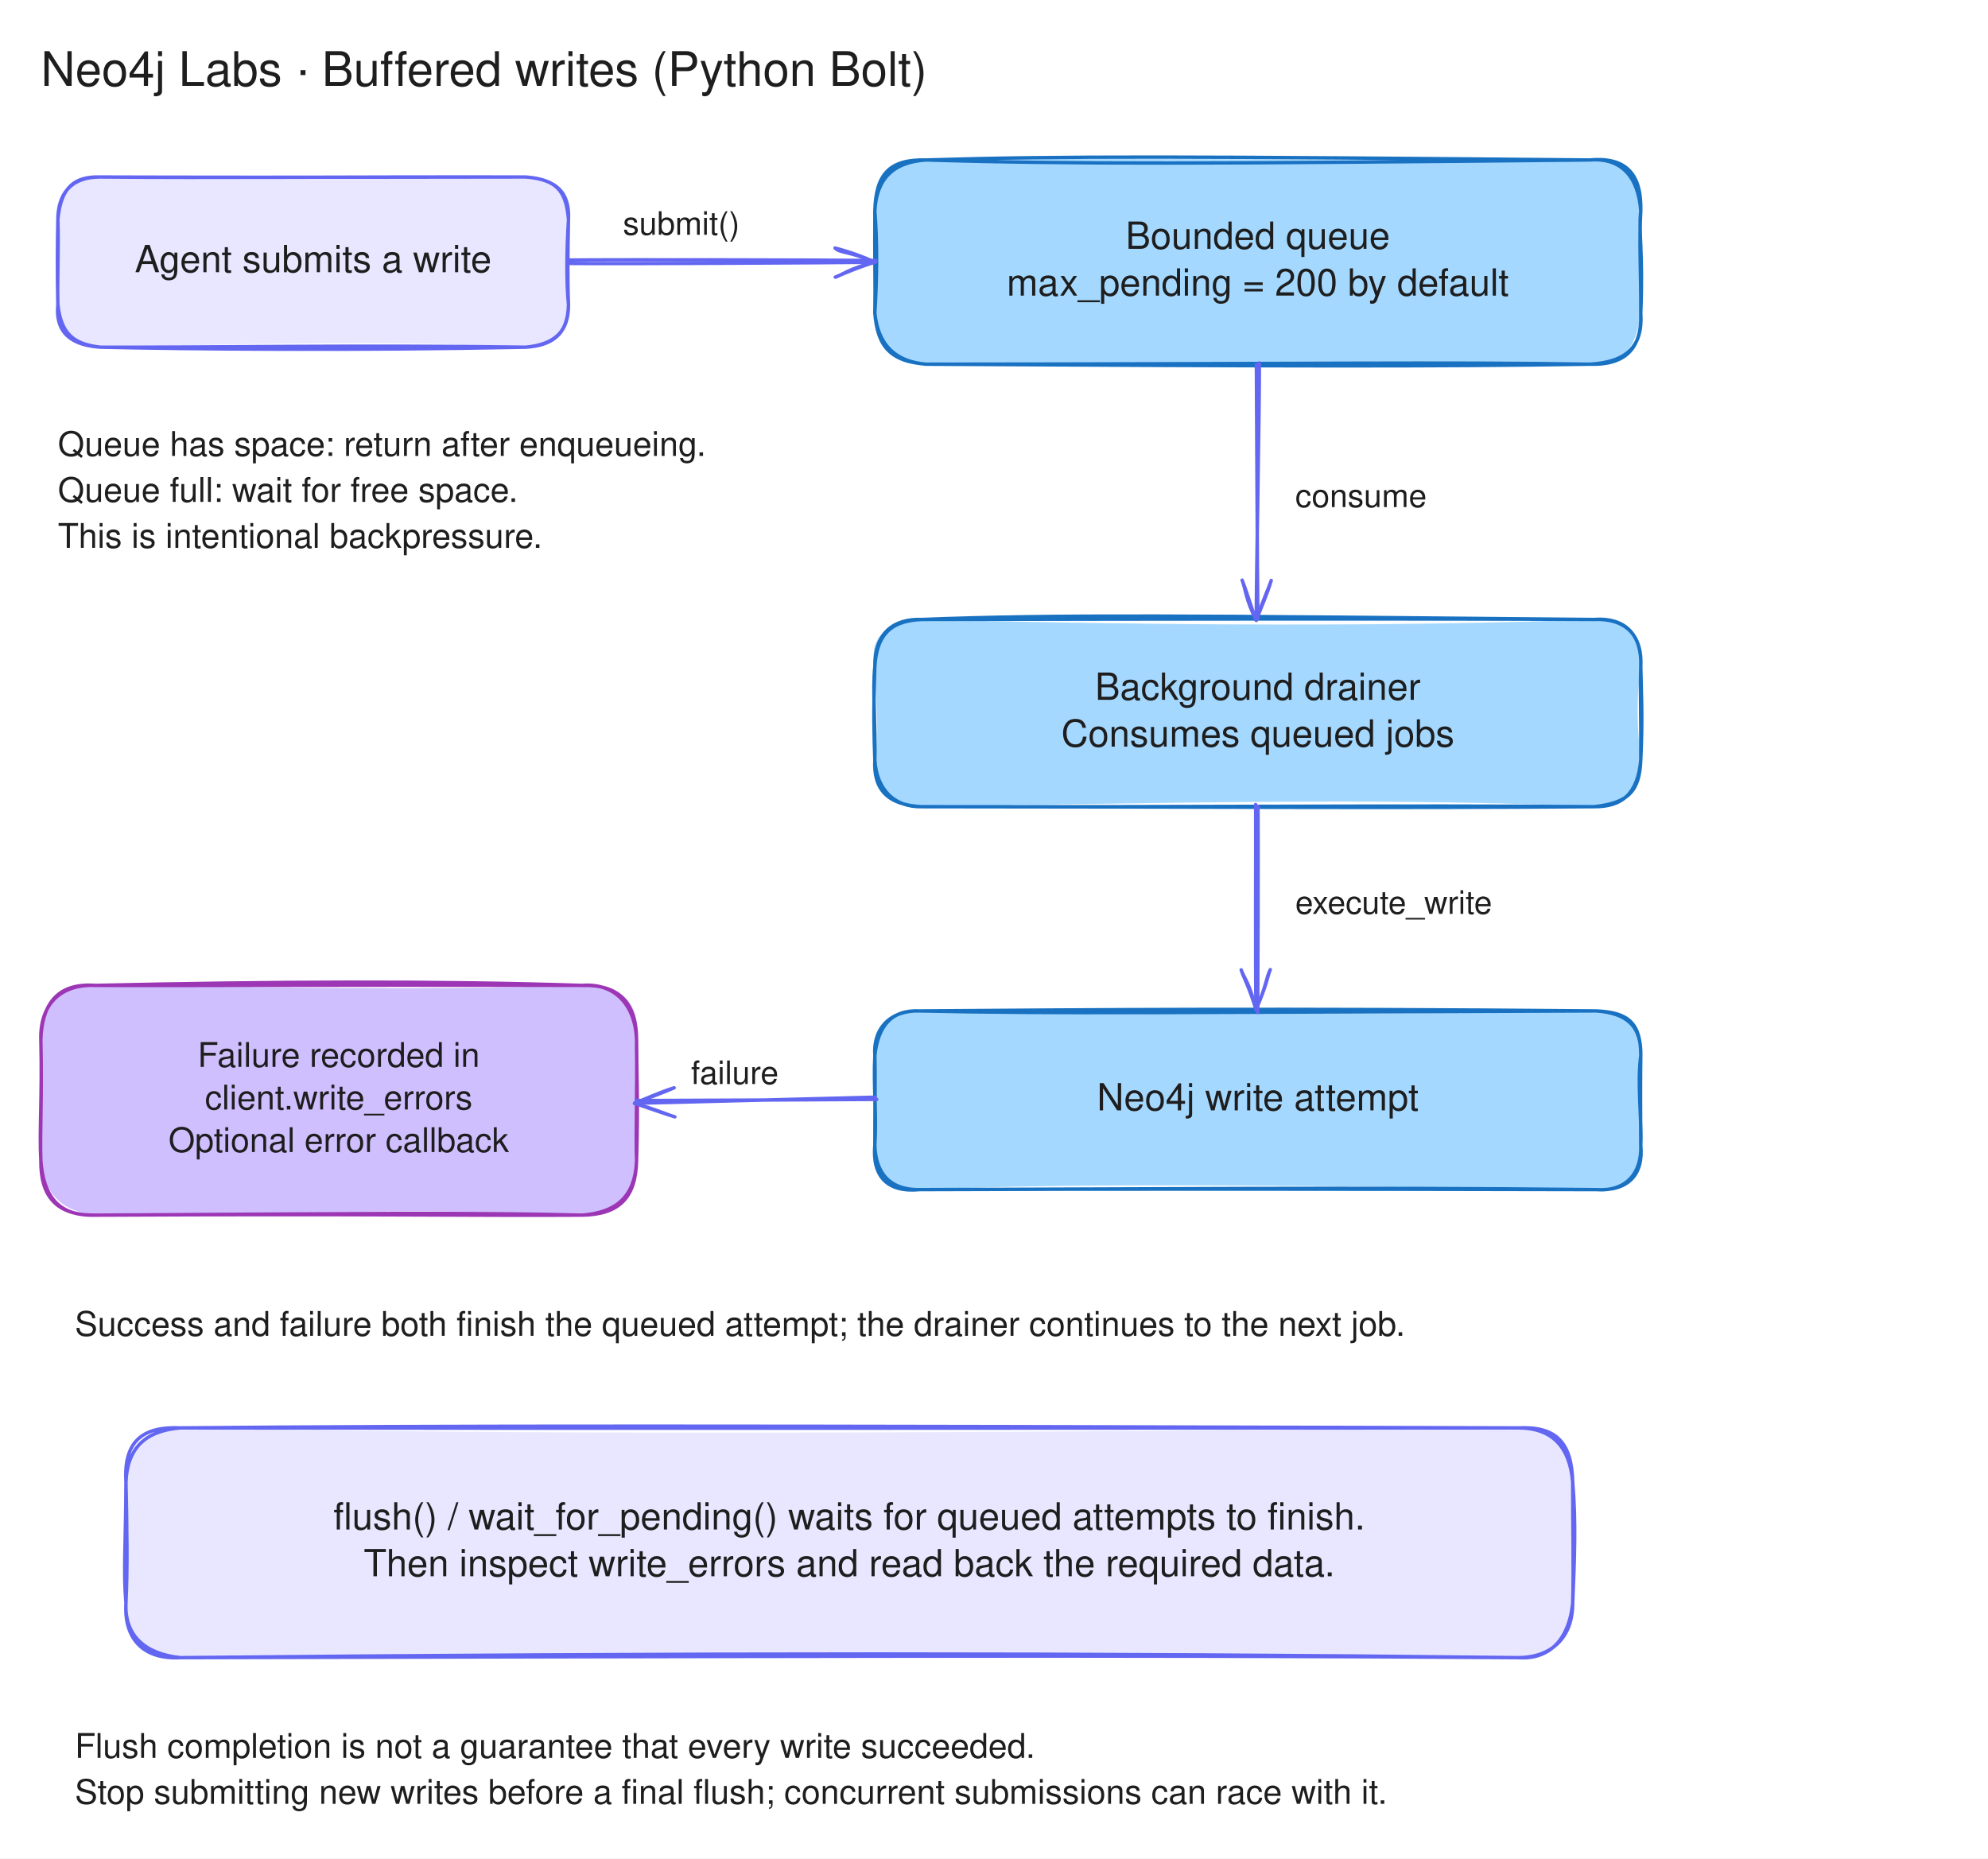
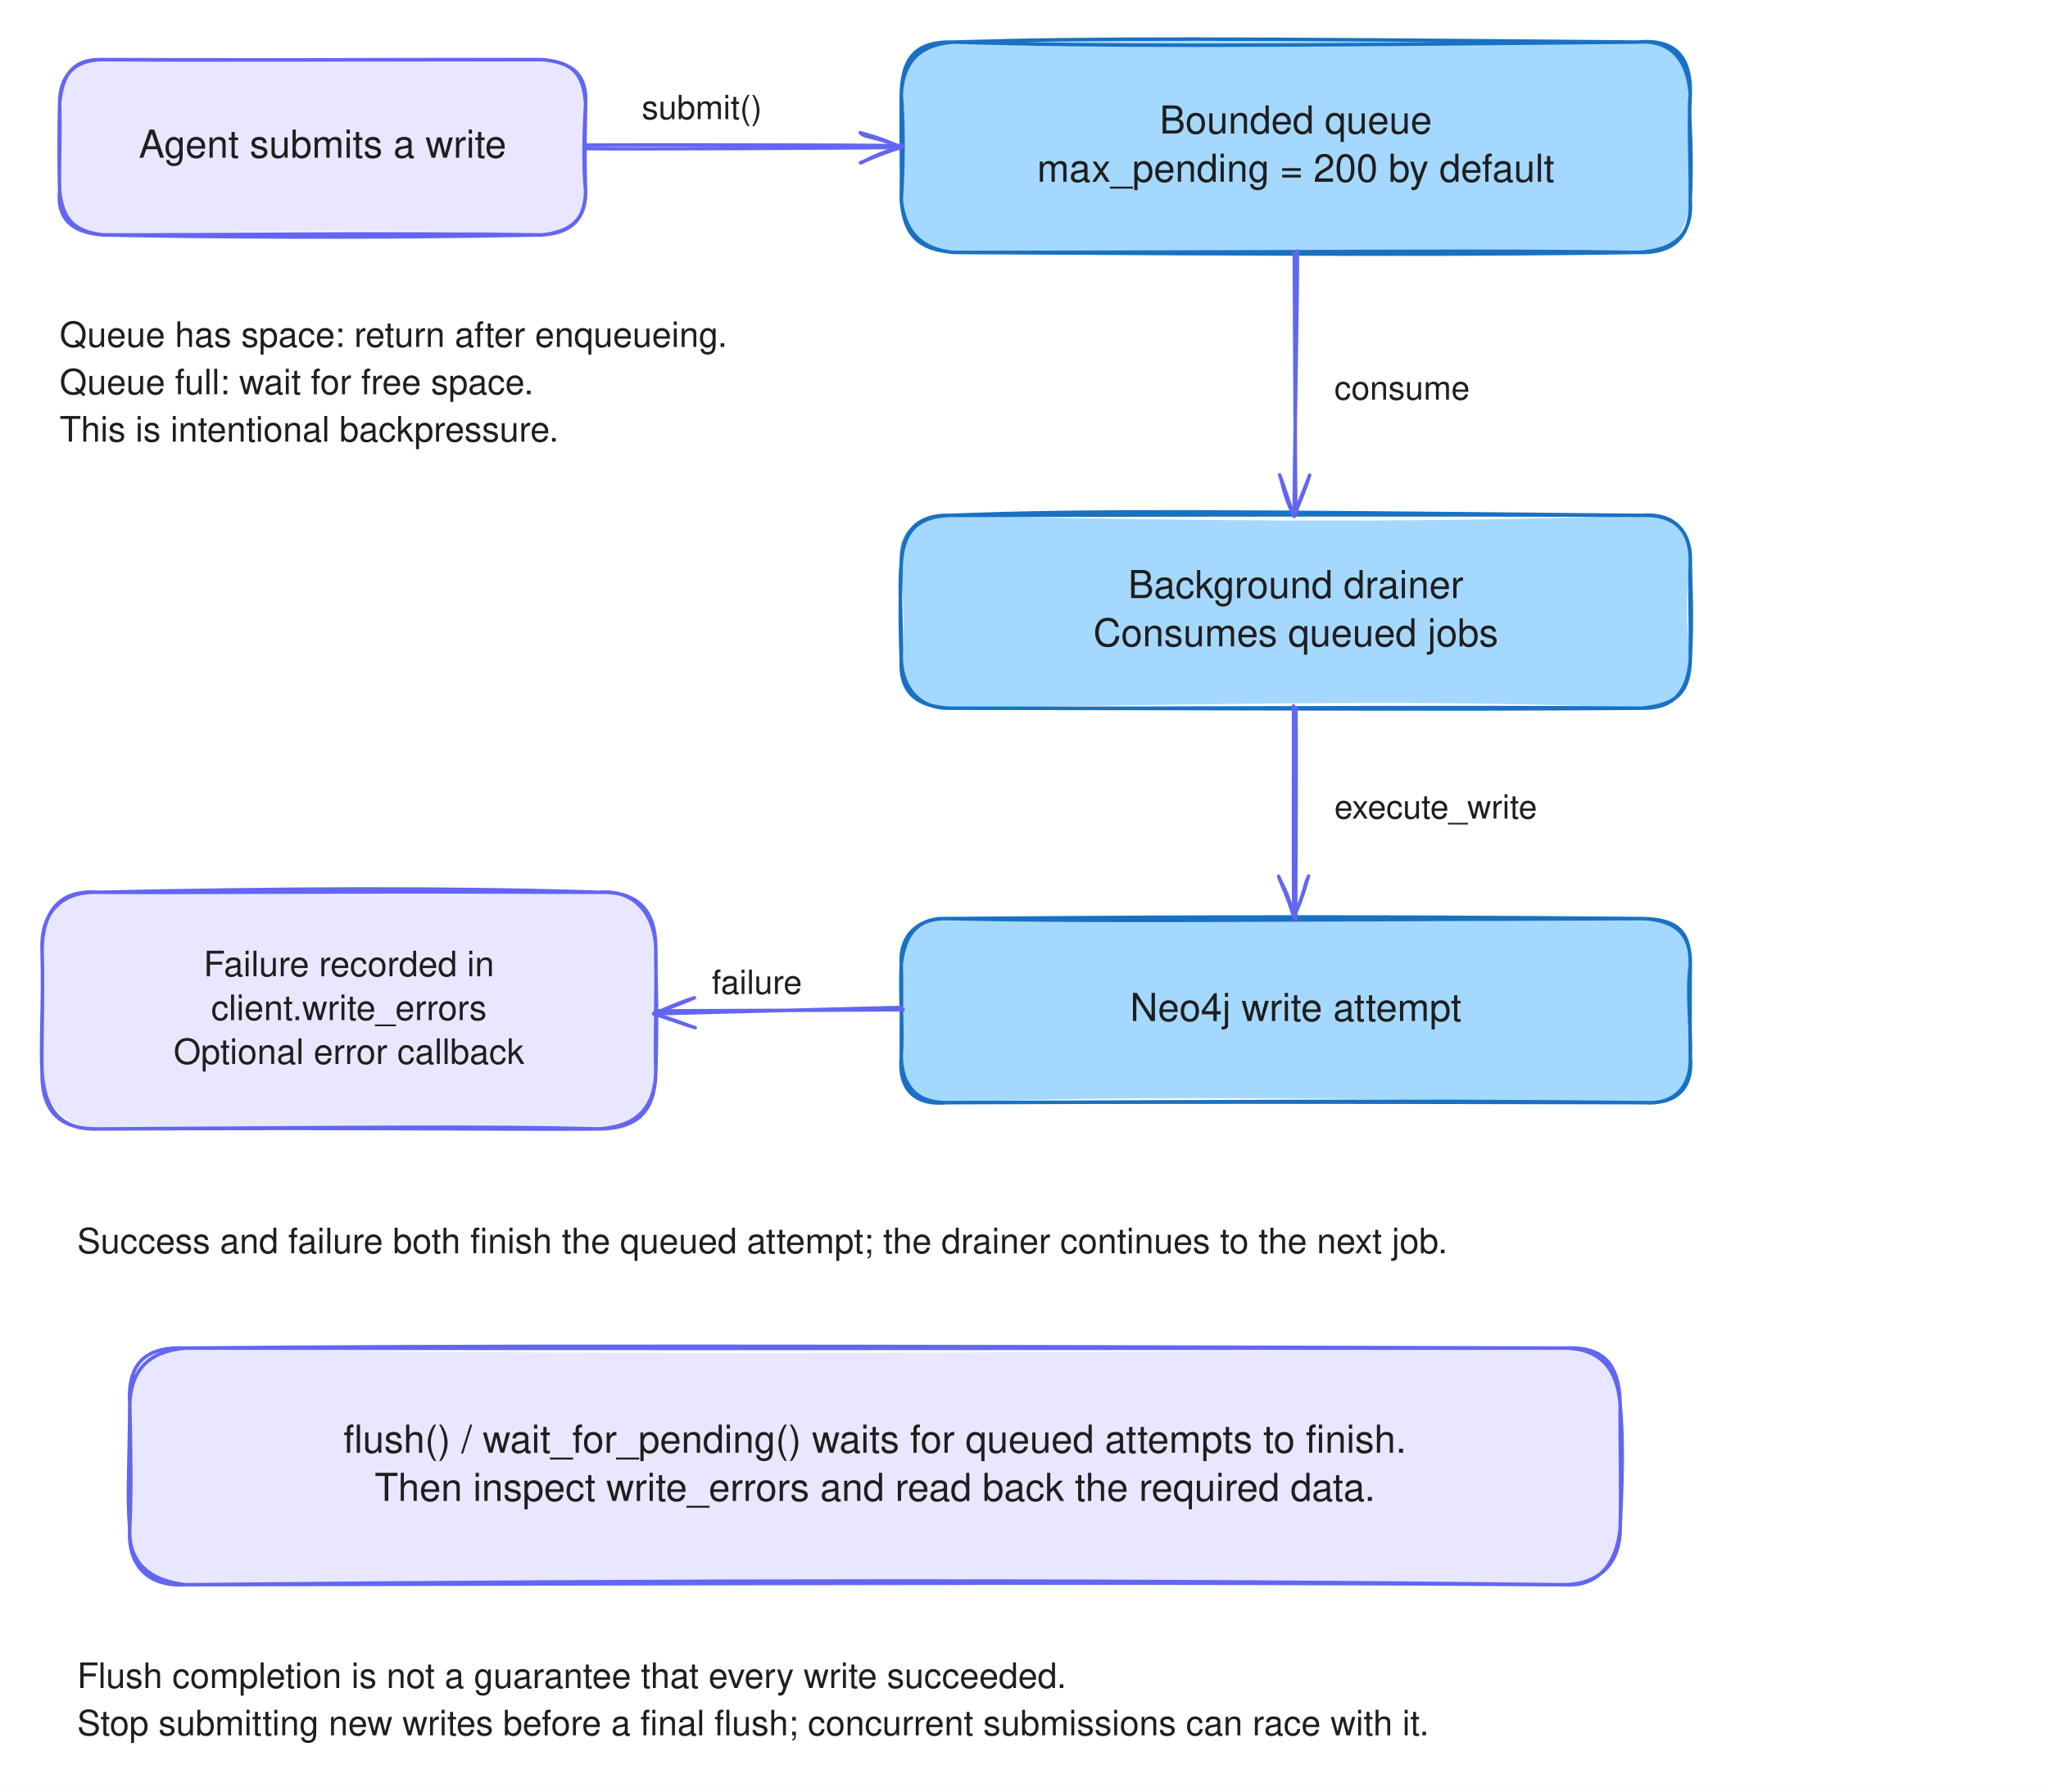
- <svg xmlns="http://www.w3.org/2000/svg" version="1.1" viewBox="0 0 1168 1092" width="1168" height="1092">
+ <svg xmlns="http://www.w3.org/2000/svg" version="1.1" viewBox="0 0 1168 1022" width="1168" height="1022">
  <defs>
    <style class="style-fonts">
      </style>
  </defs>
-   <rect x="0" y="0" width="1168" height="1092" fill="#ffffff" />
-   <g transform="translate(24 24) rotate(0 490 18.9)">
-     <text x="0" y="26.461" font-family="Helvetica, Segoe UI Emoji" font-size="28px" fill="#1e1e1e" text-anchor="start" style="white-space: pre;" direction="ltr" dominant-baseline="alphabetic">Neo4j Labs · Buffered writes (Python Bolt)</text>
-   </g>
-   <g stroke-linecap="round" transform="translate(34 104) rotate(0 150 50)">
+   <rect x="0" y="0" width="1168" height="1022" fill="#ffffff" />
+   <g stroke-linecap="round" transform="translate(34 34) rotate(0 150 50)">
    <path d="M25 0 C78.01 -0.55, 136.63 -0.76, 275 0 C289.47 -0.58, 299.97 7.41, 300 25 C297.91 40.61, 300.97 49.53, 300 75 C301.53 94.79, 292.96 96.64, 275 100 C205.33 96.39, 138.96 97.38, 25 100 C9.55 99.93, 0.36 88.25, 0 75 C-1.15 57.78, 2.48 38.58, 0 25 C-0.95 11.03, 6.95 2.25, 25 0" stroke="none" stroke-width="0" fill="#e8e7ff" />
    <path d="M25 0 C73.96 0.15, 124.99 0.25, 275 0 M25 0 C92.69 0.62, 161.46 -0.17, 275 0 M275 0 C292.64 1.45, 300.77 8.7, 300 25 M275 0 C293.34 1.49, 298.58 8.41, 300 25 M300 25 C298.89 42.69, 298.67 62.03, 300 75 M300 25 C299.67 42.17, 299.36 59.49, 300 75 M300 75 C300.13 90.21, 292.56 98.26, 275 100 M300 75 C299.59 93.41, 289.58 99.03, 275 100 M275 100 C177.91 98.55, 83.6 100.24, 25 100 M275 100 C175.23 102.06, 76.12 101.15, 25 100 M25 100 C9.76 98.97, -1.75 92.96, 0 75 M25 100 C9.23 98.22, 1.92 92.19, 0 75 M0 75 C-0.43 56.18, -0.31 39.86, 0 25 M0 75 C-0.45 59.5, 0.59 43.27, 0 25 M0 25 C0.03 9.97, 7.63 -0.1, 25 0 M0 25 C1.75 6.15, 9.52 -0.48, 25 0" stroke="#6366f1" stroke-width="2" fill="none" />
  </g>
-   <g transform="translate(58 140.25) rotate(0 126 13.75)">
+   <g transform="translate(58 70.25) rotate(0 126 13.75)">
    <text x="126" y="19.69" font-family="Helvetica, Segoe UI Emoji" font-size="22px" fill="#1e1e1e" text-anchor="middle" style="white-space: pre;" direction="ltr" dominant-baseline="alphabetic">Agent submits a write</text>
  </g>
-   <g stroke-linecap="round" transform="translate(514 94) rotate(0 225 60)">
+   <g stroke-linecap="round" transform="translate(514 24) rotate(0 225 60)">
    <path d="M30 0 C129.24 -1.33, 229.57 -0.07, 420 0 C443.32 1.19, 450.82 8.99, 450 30 C450.93 51.74, 451.2 70.79, 450 90 C446.99 112.55, 438.54 119.79, 420 120 C284.49 121.66, 148.84 120.97, 30 120 C12.45 121.57, 1.08 111.36, 0 90 C2.27 78.29, -1.87 59.08, 0 30 C3.45 11.18, 7.16 1.29, 30 0" stroke="none" stroke-width="0" fill="#a5d8ff" />
    <path d="M30 0 C108.35 -2.41, 185.82 -2.1, 420 0 M30 0 C114.11 2.56, 198.27 2.25, 420 0 M420 0 C438.37 -1.49, 448.53 9.62, 450 30 M420 0 C442.07 -1.99, 450.51 8.94, 450 30 M450 30 C448.55 41.97, 451.45 53.05, 450 90 M450 30 C448.93 48.69, 450.12 67.63, 450 90 M450 90 C451.32 109.35, 441.86 118.82, 420 120 M450 90 C450.81 111.87, 439.79 120.65, 420 120 M420 120 C336.69 118.6, 251.78 119.83, 30 120 M420 120 C330.04 121.42, 240.75 121.19, 30 120 M30 120 C11.65 118.39, 1.9 108.35, 0 90 M30 120 C9.95 118.19, 1.64 110.71, 0 90 M0 90 C1.33 68.53, 1.41 47.61, 0 30 M0 90 C0.32 73.42, -0.19 58.22, 0 30 M0 30 C0.9 11.63, 10.19 1.29, 30 0 M0 30 C0.51 8.27, 8.61 -0.54, 30 0" stroke="#1971c2" stroke-width="2" fill="none" />
  </g>
-   <g transform="translate(538 126.5) rotate(0 201 27.5)">
+   <g transform="translate(538 56.5) rotate(0 201 27.5)">
    <text x="201" y="19.69" font-family="Helvetica, Segoe UI Emoji" font-size="22px" fill="#1e1e1e" text-anchor="middle" style="white-space: pre;" direction="ltr" dominant-baseline="alphabetic">Bounded queue</text>
    <text x="201" y="47.19" font-family="Helvetica, Segoe UI Emoji" font-size="22px" fill="#1e1e1e" text-anchor="middle" style="white-space: pre;" direction="ltr" dominant-baseline="alphabetic">max_pending = 200 by default</text>
  </g>
  <g stroke-linecap="round">
-     <g transform="translate(334 154) rotate(0 90 0)">
+     <g transform="translate(334 84) rotate(0 90 0)">
      <path d="M-0.87 -1.19 C29.45 -1.52, 150.77 -1.26, 180.72 -0.94 M0.88 0.8 C31.21 1.11, 150.11 0.44, 180.16 0.1" stroke="#6366f1" stroke-width="2" fill="none" />
    </g>
-     <g transform="translate(334 154) rotate(0 90 0)">
+     <g transform="translate(334 84) rotate(0 90 0)">
      <path d="M156.73 8.83 C159.37 8.46, 164.48 3.63, 180.16 0.1 M156.73 8.83 C165.82 5.03, 173.67 1.81, 180.16 0.1" stroke="#6366f1" stroke-width="2" fill="none" />
    </g>
-     <g transform="translate(334 154) rotate(0 90 0)">
+     <g transform="translate(334 84) rotate(0 90 0)">
      <path d="M156.6 -8.27 C159.41 -5.21, 164.54 -6.61, 180.16 0.1 M156.6 -8.27 C165.59 -5.92, 173.49 -3.01, 180.16 0.1" stroke="#6366f1" stroke-width="2" fill="none" />
    </g>
  </g>
  <mask />
-   <g transform="translate(366 120) rotate(0 120 12.825)">
+   <g transform="translate(366 50) rotate(0 120 12.825)">
    <text x="0" y="17.955" font-family="Helvetica, Segoe UI Emoji" font-size="19px" fill="#1e1e1e" text-anchor="start" style="white-space: pre;" direction="ltr" dominant-baseline="alphabetic">submit()</text>
  </g>
-   <g transform="translate(34 249) rotate(0 215 40.5)">
+   <g transform="translate(34 179) rotate(0 215 40.5)">
    <text x="0" y="18.9" font-family="Helvetica, Segoe UI Emoji" font-size="20px" fill="#1e1e1e" text-anchor="start" style="white-space: pre;" direction="ltr" dominant-baseline="alphabetic">Queue has space: return after enqueueing.</text>
    <text x="0" y="45.9" font-family="Helvetica, Segoe UI Emoji" font-size="20px" fill="#1e1e1e" text-anchor="start" style="white-space: pre;" direction="ltr" dominant-baseline="alphabetic">Queue full: wait for free space.</text>
    <text x="0" y="72.9" font-family="Helvetica, Segoe UI Emoji" font-size="20px" fill="#1e1e1e" text-anchor="start" style="white-space: pre;" direction="ltr" dominant-baseline="alphabetic">This is intentional backpressure.</text>
  </g>
-   <g stroke-linecap="round" transform="translate(514 364) rotate(0 225 55)">
+   <g stroke-linecap="round" transform="translate(514 294) rotate(0 225 55)">
    <path d="M27.5 0 C170.68 3.66, 309.83 4.24, 422.5 0 C439.95 -1.58, 449.36 7.93, 450 27.5 C447.28 46.75, 447.77 62.52, 450 82.5 C446.46 101.93, 439.69 110.44, 422.5 110 C333.14 106.04, 245.79 106.05, 27.5 110 C7.51 108.46, -0.72 103.34, 0 82.5 C2.72 69.91, 0.76 50.39, 0 27.5 C-3.54 10.16, 6.3 2.51, 27.5 0" stroke="none" stroke-width="0" fill="#a5d8ff" />
    <path d="M27.5 0 C105.88 -3.11, 185.58 -2.23, 422.5 0 M27.5 0 C175.86 -0.3, 324.21 -0.55, 422.5 0 M422.5 0 C442.72 -0.85, 450.92 10.93, 450 27.5 M422.5 0 C441.59 -1.48, 450.74 9.87, 450 27.5 M450 27.5 C449.49 44.52, 450.21 58.3, 450 82.5 M450 27.5 C450.27 43.13, 451.22 56.2, 450 82.5 M450 82.5 C448.3 102.19, 439.11 110.21, 422.5 110 M450 82.5 C449.27 100.72, 443 107.8, 422.5 110 M422.5 110 C306.74 109.03, 192.06 110.3, 27.5 110 M422.5 110 C300.15 110.95, 178.36 110.02, 27.5 110 M27.5 110 C7.39 108.95, -0.98 99.82, 0 82.5 M27.5 110 C11.37 110.4, 0.94 99.73, 0 82.5 M0 82.5 C0.52 61.45, -1.5 42.14, 0 27.5 M0 82.5 C-0.52 68.45, -0.95 55.04, 0 27.5 M0 27.5 C1.08 10.78, 7.6 0.75, 27.5 0 M0 27.5 C-0.29 8.58, 10.55 -0.67, 27.5 0" stroke="#1971c2" stroke-width="2" fill="none" />
  </g>
-   <g transform="translate(538 391.5) rotate(0 201 27.5)">
+   <g transform="translate(538 321.5) rotate(0 201 27.5)">
    <text x="201" y="19.69" font-family="Helvetica, Segoe UI Emoji" font-size="22px" fill="#1e1e1e" text-anchor="middle" style="white-space: pre;" direction="ltr" dominant-baseline="alphabetic">Background drainer</text>
    <text x="201" y="47.19" font-family="Helvetica, Segoe UI Emoji" font-size="22px" fill="#1e1e1e" text-anchor="middle" style="white-space: pre;" direction="ltr" dominant-baseline="alphabetic">Consumes queued jobs</text>
  </g>
  <g stroke-linecap="round">
-     <g transform="translate(739 214) rotate(0 0 75)">
+     <g transform="translate(739 144) rotate(0 0 75)">
      <path d="M-0.85 0.18 C-0.65 25.12, -0.32 124.29, 0.02 149.3 M0.91 -0.77 C1.06 24.34, -0.94 125.06, -0.92 150.46" stroke="#6366f1" stroke-width="2" fill="none" />
    </g>
-     <g transform="translate(739 214) rotate(0 0 75)">
+     <g transform="translate(739 144) rotate(0 0 75)">
      <path d="M-9.22 126.88 C-7.33 131.7, -7.14 138.35, -0.92 150.46 M-9.22 126.88 C-6.03 134.95, -4.07 142.49, -0.92 150.46" stroke="#6366f1" stroke-width="2" fill="none" />
    </g>
-     <g transform="translate(739 214) rotate(0 0 75)">
+     <g transform="translate(739 144) rotate(0 0 75)">
      <path d="M7.88 127.06 C6.34 131.72, 3.11 138.33, -0.92 150.46 M7.88 127.06 C5.61 134.97, 2.11 142.44, -0.92 150.46" stroke="#6366f1" stroke-width="2" fill="none" />
    </g>
  </g>
  <mask />
-   <g transform="translate(761 280) rotate(0 120 12.825)">
+   <g transform="translate(761 210) rotate(0 120 12.825)">
    <text x="0" y="17.955" font-family="Helvetica, Segoe UI Emoji" font-size="19px" fill="#1e1e1e" text-anchor="start" style="white-space: pre;" direction="ltr" dominant-baseline="alphabetic">consume</text>
  </g>
-   <g stroke-linecap="round" transform="translate(514 594) rotate(0 225 52.5)">
+   <g stroke-linecap="round" transform="translate(514 524) rotate(0 225 52.5)">
    <path d="M26.25 0 C121.82 0.2, 215.89 3.54, 423.75 0 C444.2 1.96, 451.07 7.33, 450 26.25 C448.23 40.43, 450.33 51.94, 450 78.75 C451.8 96.19, 441.79 104.52, 423.75 105 C278.64 103.11, 130.65 100.37, 26.25 105 C9.56 106.74, 0.72 93.92, 0 78.75 C0.45 65.8, -2.65 56.47, 0 26.25 C-1.94 6.72, 10.18 0.6, 26.25 0" stroke="none" stroke-width="0" fill="#a5d8ff" />
    <path d="M26.25 0 C104.82 1.8, 184.62 0.84, 423.75 0 M26.25 0 C131.47 -0.75, 235.26 -1.64, 423.75 0 M423.75 0 C441.95 1.27, 450.44 9.02, 450 26.25 M423.75 0 C442.8 0.76, 450 7.18, 450 26.25 M450 26.25 C447.74 43.23, 450.7 63.87, 450 78.75 M450 26.25 C449.85 37.74, 449.79 50.85, 450 78.75 M450 78.75 C450.68 95.21, 441.47 106.33, 423.75 105 M450 78.75 C451.71 96.39, 442.56 106.04, 423.75 105 M423.75 105 C282.46 103.45, 142.08 104.76, 26.25 105 M423.75 105 C276.16 104.65, 128.36 104.54, 26.25 105 M26.25 105 C7.42 106.8, -1.68 97.35, 0 78.75 M26.25 105 C9.08 105.33, 0.37 95.53, 0 78.75 M0 78.75 C1.14 60.29, -0.94 43.69, 0 26.25 M0 78.75 C-0.06 60.34, 0.39 40.77, 0 26.25 M0 26.25 C-1.18 10.35, 8.98 -0.48, 26.25 0 M0 26.25 C1.82 9.08, 9.58 -0.78, 26.25 0" stroke="#1971c2" stroke-width="2" fill="none" />
  </g>
-   <g transform="translate(538 632.75) rotate(0 201 13.75)">
+   <g transform="translate(538 562.75) rotate(0 201 13.75)">
    <text x="201" y="19.69" font-family="Helvetica, Segoe UI Emoji" font-size="22px" fill="#1e1e1e" text-anchor="middle" style="white-space: pre;" direction="ltr" dominant-baseline="alphabetic">Neo4j write attempt</text>
  </g>
  <g stroke-linecap="round">
-     <g transform="translate(739 474) rotate(0 0 60)">
+     <g transform="translate(739 404) rotate(0 0 60)">
      <path d="M0.12 -0.16 C0.31 19.91, 0.09 101.09, -0.07 120.93 M-1.27 -1.29 C-1.14 18.42, -1.54 99.14, -1.06 119.29" stroke="#6366f1" stroke-width="2" fill="none" />
    </g>
-     <g transform="translate(739 474) rotate(0 0 60)">
+     <g transform="translate(739 404) rotate(0 0 60)">
      <path d="M-9.78 95.87 C-8.21 100.44, -4.64 103.85, -1.06 119.29 M-9.78 95.87 C-8.52 100.08, -5.1 105.82, -1.06 119.29" stroke="#6366f1" stroke-width="2" fill="none" />
    </g>
-     <g transform="translate(739 474) rotate(0 0 60)">
+     <g transform="translate(739 404) rotate(0 0 60)">
      <path d="M7.32 95.74 C5.46 100.35, 5.6 103.79, -1.06 119.29 M7.32 95.74 C5.04 99.94, 4.91 105.7, -1.06 119.29" stroke="#6366f1" stroke-width="2" fill="none" />
    </g>
  </g>
  <mask />
-   <g transform="translate(761 519) rotate(0 120 12.825)">
+   <g transform="translate(761 449) rotate(0 120 12.825)">
    <text x="0" y="17.955" font-family="Helvetica, Segoe UI Emoji" font-size="19px" fill="#1e1e1e" text-anchor="start" style="white-space: pre;" direction="ltr" dominant-baseline="alphabetic">execute_write</text>
  </g>
-   <g stroke-linecap="round" transform="translate(24 579) rotate(0 175 67.5)">
-     <path d="M32 0 C123.11 0.62, 215.58 3.25, 318 0 C338.92 -1.7, 352.78 9.07, 350 32 C349.17 58.78, 352.9 83.69, 350 103 C349.93 123.11, 341.57 133.61, 318 135 C232.3 130.58, 141.78 134.22, 32 135 C13.95 132.82, 2.16 124.36, 0 103 C-1.86 85.03, 1.09 74.01, 0 32 C-0.34 12.8, 9.19 -1.31, 32 0" stroke="none" stroke-width="0" fill="#d0bfff" />
-     <path d="M32 0 C90.44 0.27, 147.39 -0.4, 318 0 M32 0 C132.28 -2.28, 233.33 -2.8, 318 0 M318 0 C338.84 -0.61, 349.95 9.44, 350 32 M318 0 C337.08 -1.59, 349.26 11.42, 350 32 M350 32 C349.86 47.41, 351.08 65.41, 350 103 M350 32 C350.46 59.64, 349.4 87.06, 350 103 M350 103 C349.06 124.9, 337.48 133.45, 318 135 M350 103 C349.55 124.72, 339.79 134.68, 318 135 M318 135 C255.74 135.41, 194.46 134.17, 32 135 M318 135 C250.44 133.24, 183.11 134.16, 32 135 M32 135 C9.79 135.65, 1.61 123.54, 0 103 M32 135 C9.12 135.26, -0.19 124, 0 103 M0 103 C-1.01 85.19, 0.83 65.38, 0 32 M0 103 C-0.55 85.2, 0.76 66.46, 0 32 M0 32 C0.57 12.25, 8.69 -1.71, 32 0 M0 32 C-0.66 11.92, 10.96 -0.89, 32 0" stroke="#9c36b5" stroke-width="2" fill="none" />
+   <g stroke-linecap="round" transform="translate(24 509) rotate(0 175 67.5)">
+     <path d="M32 0 C123.11 0.62, 215.58 3.25, 318 0 C338.92 -1.7, 352.78 9.07, 350 32 C349.17 58.78, 352.9 83.69, 350 103 C349.93 123.11, 341.57 133.61, 318 135 C232.3 130.58, 141.78 134.22, 32 135 C13.95 132.82, 2.16 124.36, 0 103 C-1.86 85.03, 1.09 74.01, 0 32 C-0.34 12.8, 9.19 -1.31, 32 0" stroke="none" stroke-width="0" fill="#e8e7ff" />
+     <path d="M32 0 C90.44 0.27, 147.39 -0.4, 318 0 M32 0 C132.28 -2.28, 233.33 -2.8, 318 0 M318 0 C338.84 -0.61, 349.95 9.44, 350 32 M318 0 C337.08 -1.59, 349.26 11.42, 350 32 M350 32 C349.86 47.41, 351.08 65.41, 350 103 M350 32 C350.46 59.64, 349.4 87.06, 350 103 M350 103 C349.06 124.9, 337.48 133.45, 318 135 M350 103 C349.55 124.72, 339.79 134.68, 318 135 M318 135 C255.74 135.41, 194.46 134.17, 32 135 M318 135 C250.44 133.24, 183.11 134.16, 32 135 M32 135 C9.79 135.65, 1.61 123.54, 0 103 M32 135 C9.12 135.26, -0.19 124, 0 103 M0 103 C-1.01 85.19, 0.83 65.38, 0 32 M0 103 C-0.55 85.2, 0.76 66.46, 0 32 M0 32 C0.57 12.25, 8.69 -1.71, 32 0 M0 32 C-0.66 11.92, 10.96 -0.89, 32 0" stroke="#6366f1" stroke-width="2" fill="none" />
  </g>
-   <g transform="translate(48 609) rotate(0 151 37.5)">
+   <g transform="translate(48 539) rotate(0 151 37.5)">
    <text x="151" y="17.9" font-family="Helvetica, Segoe UI Emoji" font-size="20px" fill="#1e1e1e" text-anchor="middle" style="white-space: pre;" direction="ltr" dominant-baseline="alphabetic">Failure recorded in</text>
    <text x="151" y="42.9" font-family="Helvetica, Segoe UI Emoji" font-size="20px" fill="#1e1e1e" text-anchor="middle" style="white-space: pre;" direction="ltr" dominant-baseline="alphabetic">client.write_errors</text>
    <text x="151" y="67.9" font-family="Helvetica, Segoe UI Emoji" font-size="20px" fill="#1e1e1e" text-anchor="middle" style="white-space: pre;" direction="ltr" dominant-baseline="alphabetic">Optional error callback</text>
  </g>
  <g stroke-linecap="round">
-     <g transform="translate(514 646.5) rotate(0 -70 0)">
+     <g transform="translate(514 576.5) rotate(0 -70 0)">
      <path d="M1.1 -0.51 C-22.06 -0.29, -116.57 0.09, -140.16 0.16 M0.21 -1.82 C-23.02 -1.29, -117.58 1.28, -141.19 1.78" stroke="#6366f1" stroke-width="2" fill="none" />
    </g>
-     <g transform="translate(514 646.5) rotate(0 -70 0)">
+     <g transform="translate(514 576.5) rotate(0 -70 0)">
      <path d="M-117.91 -7.34 C-123.51 -5.56, -127.06 -4.22, -141.19 1.78 M-117.91 -7.34 C-124.55 -4.41, -131.51 -1.97, -141.19 1.78" stroke="#6366f1" stroke-width="2" fill="none" />
    </g>
-     <g transform="translate(514 646.5) rotate(0 -70 0)">
+     <g transform="translate(514 576.5) rotate(0 -70 0)">
      <path d="M-117.49 9.75 C-123.01 8.11, -126.65 6.03, -141.19 1.78 M-117.49 9.75 C-124.41 7.64, -131.5 5.03, -141.19 1.78" stroke="#6366f1" stroke-width="2" fill="none" />
    </g>
  </g>
  <mask />
-   <g transform="translate(406 619) rotate(0 120 12.825)">
+   <g transform="translate(406 549) rotate(0 120 12.825)">
    <text x="0" y="17.955" font-family="Helvetica, Segoe UI Emoji" font-size="19px" fill="#1e1e1e" text-anchor="start" style="white-space: pre;" direction="ltr" dominant-baseline="alphabetic">failure</text>
  </g>
-   <g transform="translate(44 766) rotate(0 550 13.5)">
+   <g transform="translate(44 696) rotate(0 550 13.5)">
    <text x="0" y="18.9" font-family="Helvetica, Segoe UI Emoji" font-size="20px" fill="#1e1e1e" text-anchor="start" style="white-space: pre;" direction="ltr" dominant-baseline="alphabetic">Success and failure both finish the queued attempt; the drainer continues to the next job.</text>
  </g>
-   <g stroke-linecap="round" transform="translate(74 839) rotate(0 425 67.5)">
+   <g stroke-linecap="round" transform="translate(74 769) rotate(0 425 67.5)">
    <path d="M32 0 C202.82 3.27, 373.68 4.21, 818 0 C841.91 2.73, 851.32 8.85, 850 32 C852.83 58.27, 849.57 81.89, 850 103 C849.4 121.66, 841.88 134.26, 818 135 C515.51 134.46, 211.97 136.87, 32 135 C9.84 136.91, 0.36 125.51, 0 103 C-1.18 89.81, 3.95 69.77, 0 32 C-0.14 12.62, 9.15 -0.09, 32 0" stroke="none" stroke-width="0" fill="#e8e7ff" />
    <path d="M32 0 C189.52 -1.39, 347.78 -1.34, 818 0 M32 0 C276.54 0.37, 521.44 0.13, 818 0 M818 0 C838.36 0.03, 848.35 11.58, 850 32 M818 0 C840.38 -1.09, 849.48 8.58, 850 32 M850 32 C852.03 54.88, 851.06 77.99, 850 103 M850 32 C849.92 55.34, 850.61 79.67, 850 103 M850 103 C850.04 122.91, 837.91 134.85, 818 135 M850 103 C848.01 122.73, 837.57 136.43, 818 135 M818 135 C584.81 133.33, 352.38 134.32, 32 135 M818 135 C570.83 132.13, 323.71 132.13, 32 135 M32 135 C10.36 136.22, -1.27 124.18, 0 103 M32 135 C11.37 132.87, -0.89 122.18, 0 103 M0 103 C0.94 83.36, 0.68 58.91, 0 32 M0 103 C-1.6 84.66, -0.19 68.64, 0 32 M0 32 C0.75 12.24, 10.93 1.75, 32 0 M0 32 C-1.46 8.46, 9.12 -1.03, 32 0" stroke="#6366f1" stroke-width="2" fill="none" />
  </g>
-   <g transform="translate(98 879) rotate(0 401 27.5)">
+   <g transform="translate(98 809) rotate(0 401 27.5)">
    <text x="401" y="19.69" font-family="Helvetica, Segoe UI Emoji" font-size="22px" fill="#1e1e1e" text-anchor="middle" style="white-space: pre;" direction="ltr" dominant-baseline="alphabetic">flush() / wait_for_pending() waits for queued attempts to finish.</text>
    <text x="401" y="47.19" font-family="Helvetica, Segoe UI Emoji" font-size="22px" fill="#1e1e1e" text-anchor="middle" style="white-space: pre;" direction="ltr" dominant-baseline="alphabetic">Then inspect write_errors and read back the required data.</text>
  </g>
-   <g transform="translate(44 1014) rotate(0 550 27)">
+   <g transform="translate(44 944) rotate(0 550 27)">
    <text x="0" y="18.9" font-family="Helvetica, Segoe UI Emoji" font-size="20px" fill="#1e1e1e" text-anchor="start" style="white-space: pre;" direction="ltr" dominant-baseline="alphabetic">Flush completion is not a guarantee that every write succeeded.</text>
    <text x="0" y="45.9" font-family="Helvetica, Segoe UI Emoji" font-size="20px" fill="#1e1e1e" text-anchor="start" style="white-space: pre;" direction="ltr" dominant-baseline="alphabetic">Stop submitting new writes before a final flush; concurrent submissions can race with it.</text>
  </g>
</svg>
